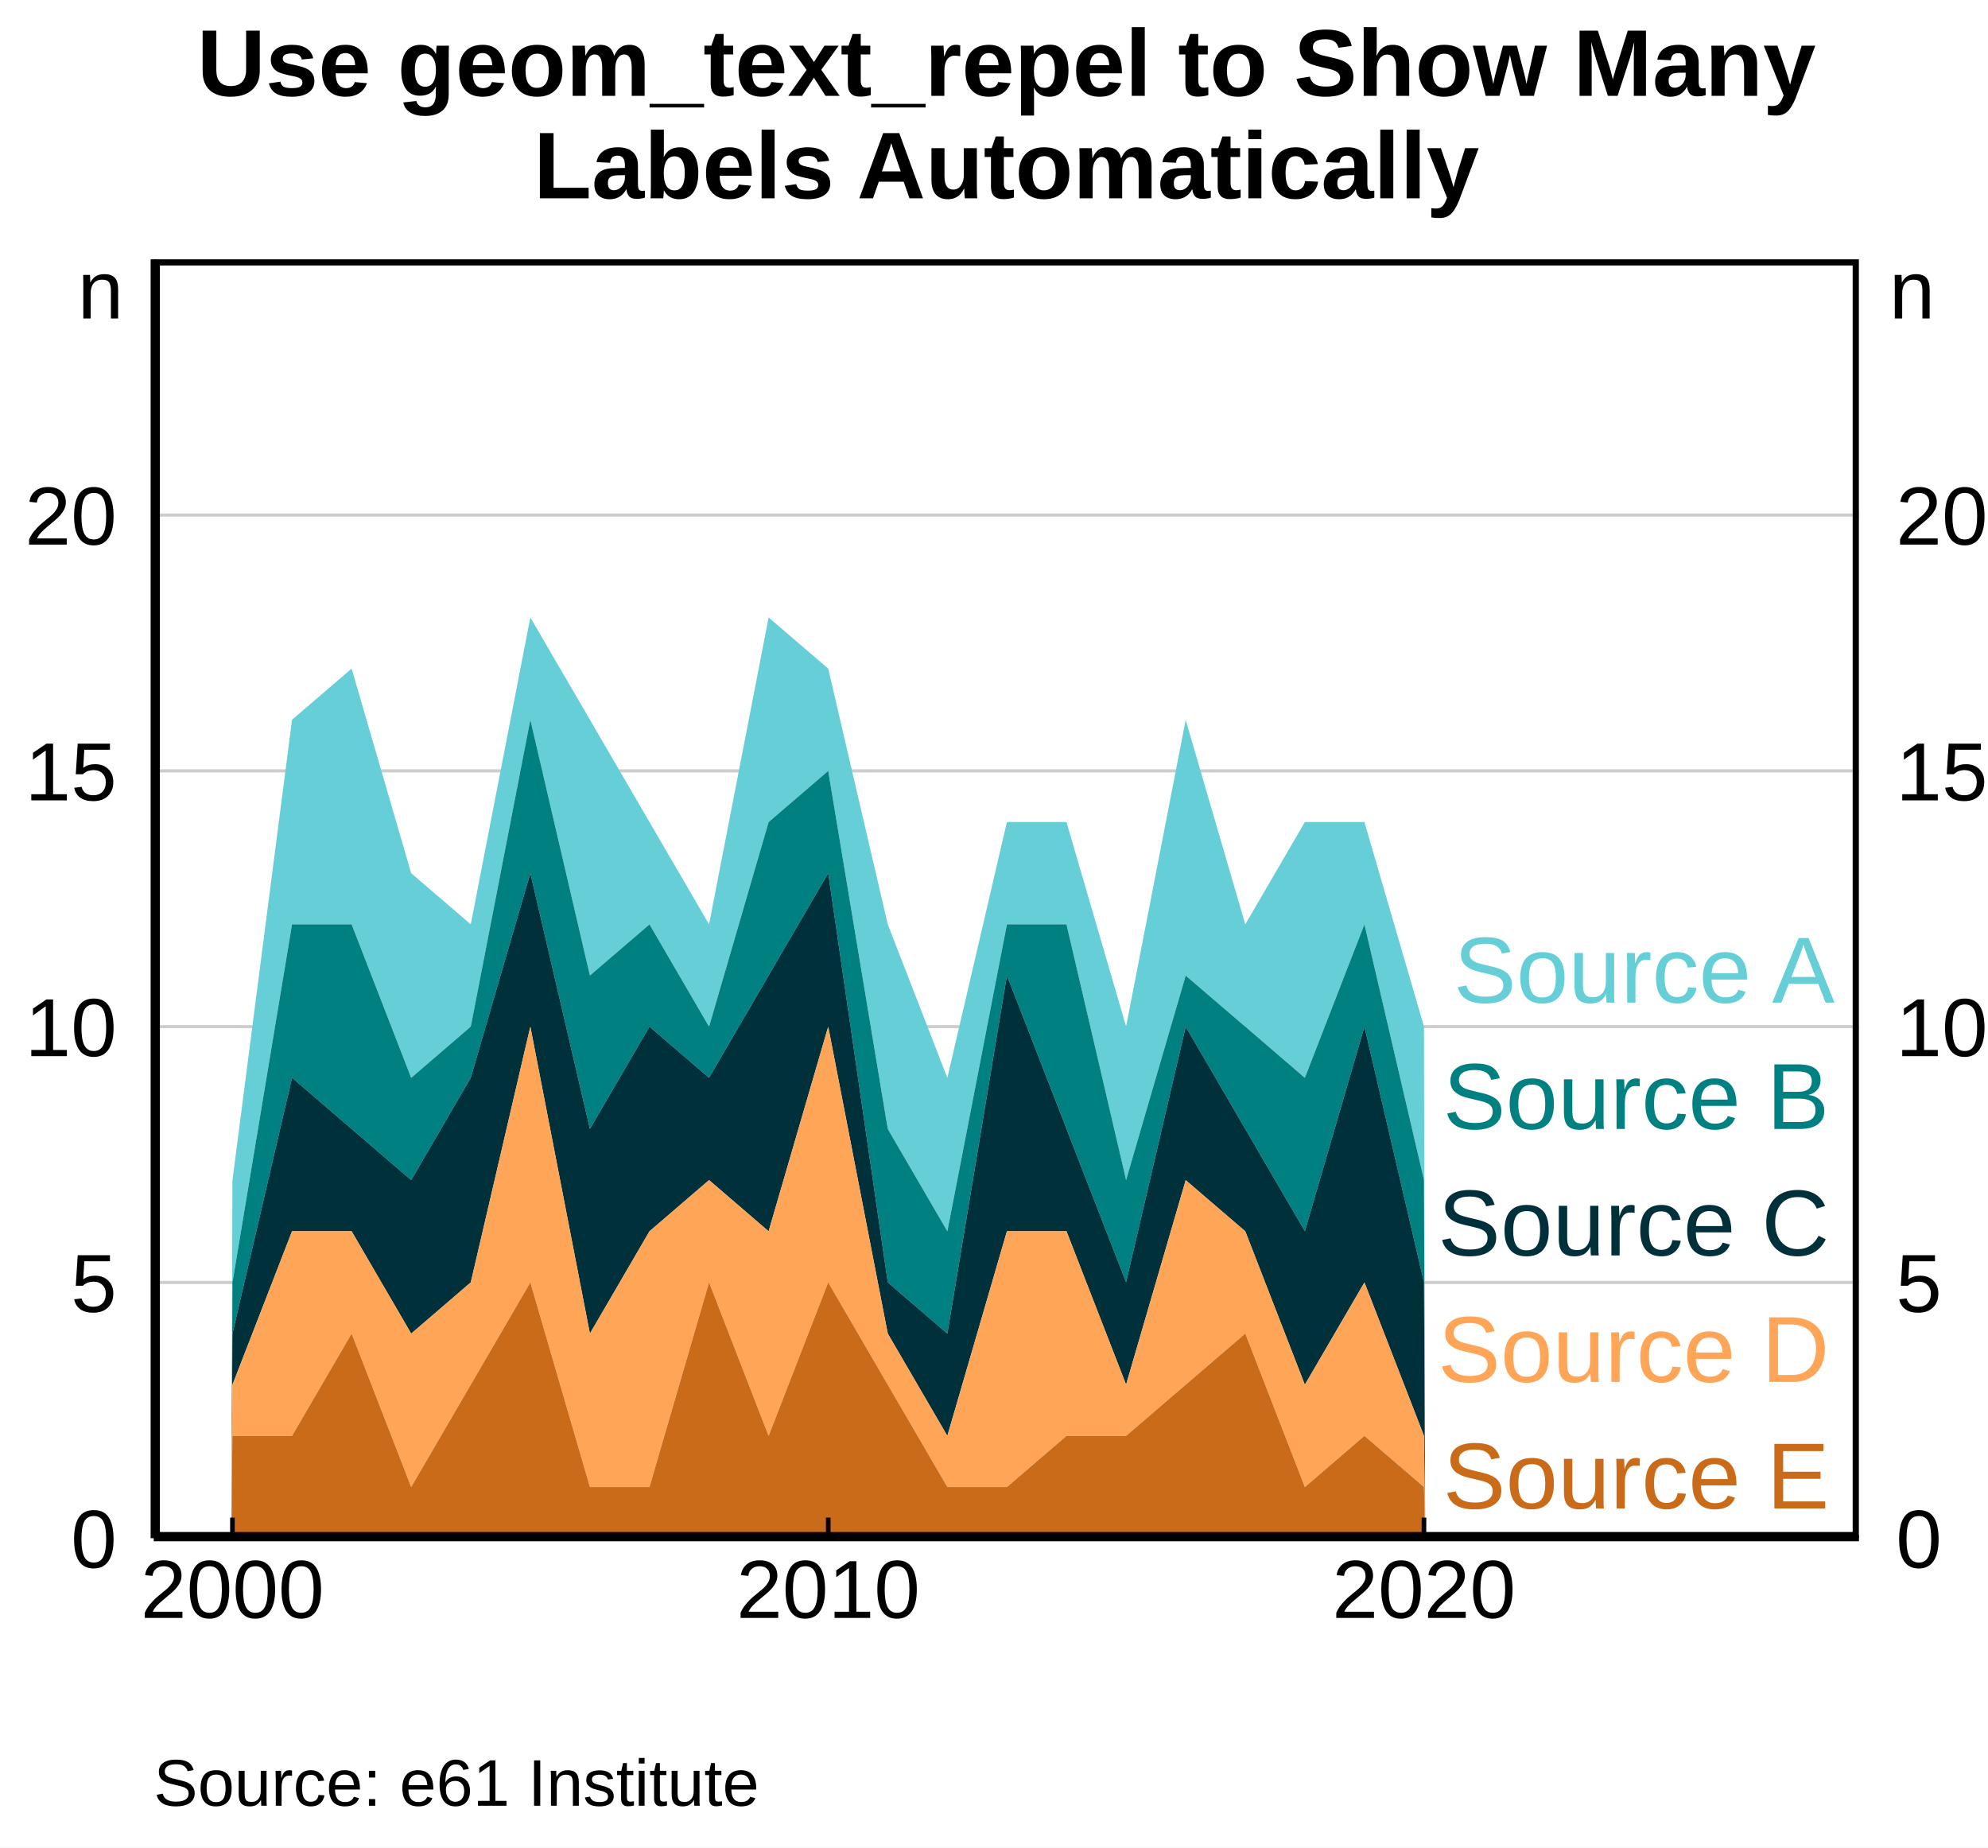
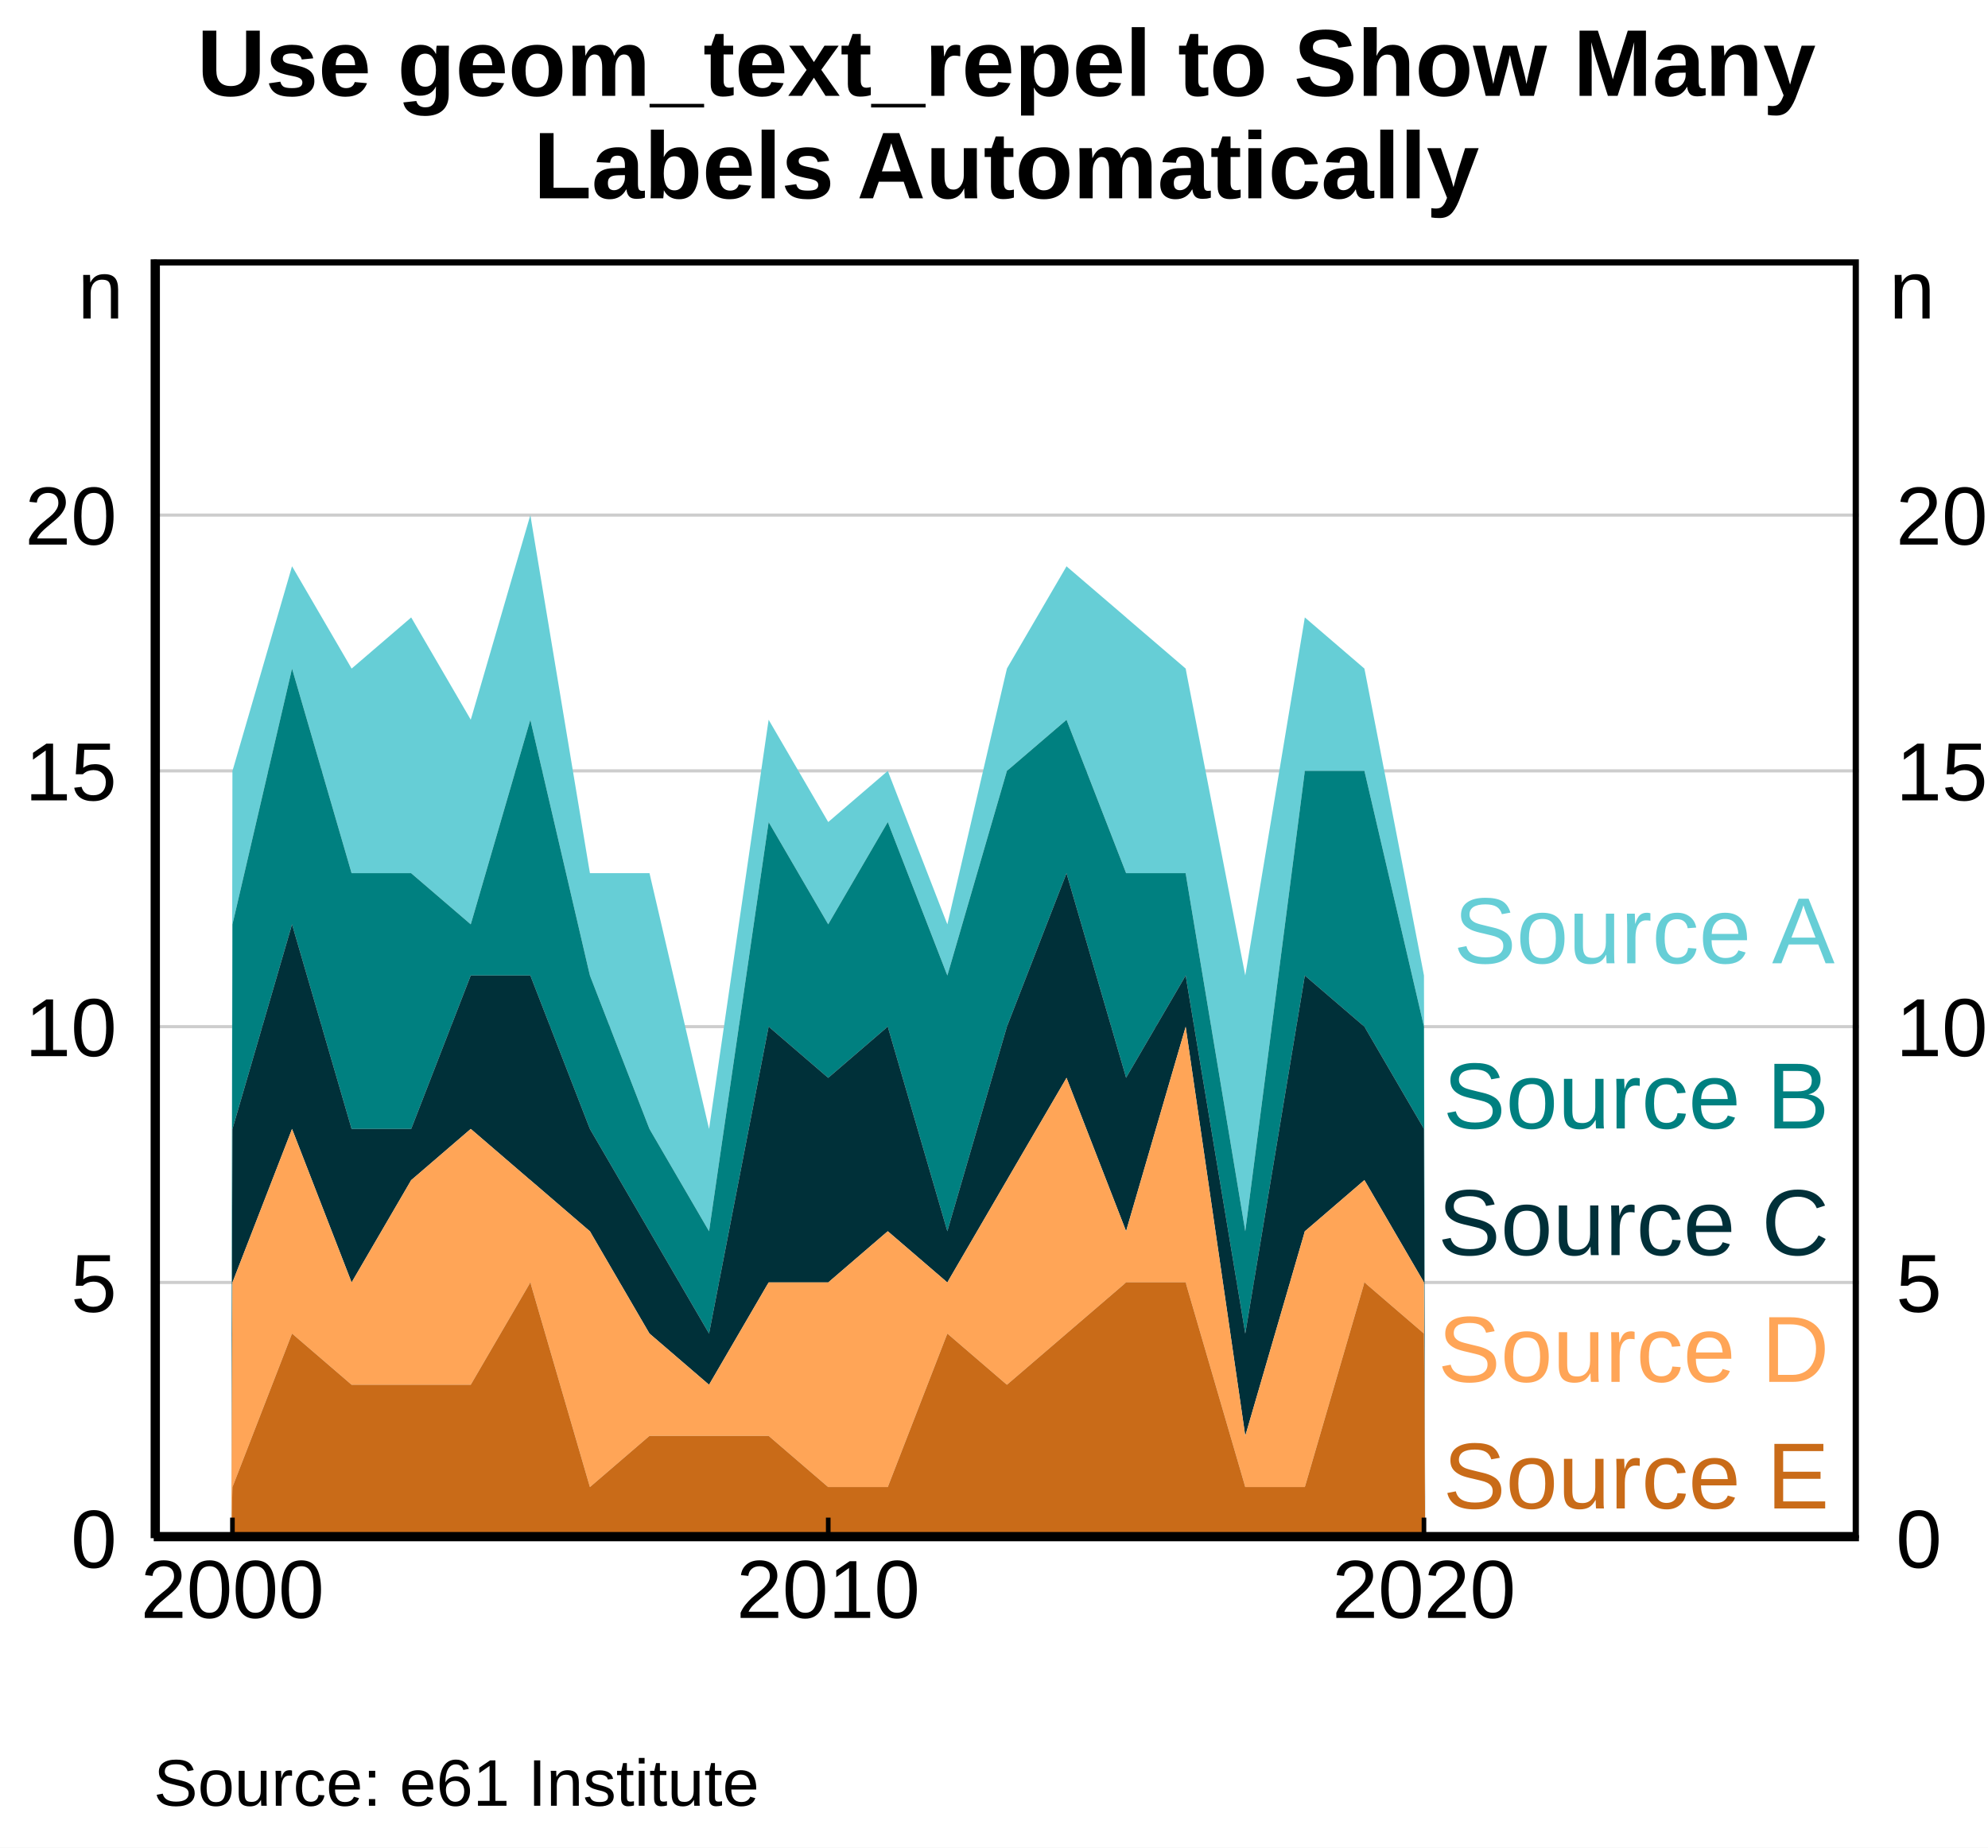
<svg xmlns="http://www.w3.org/2000/svg" class="svglite" width="240.94pt" height="223.94pt" viewBox="0 0 240.94 223.94">
  <defs>
    <style type="text/css">
    .svglite line, .svglite polyline, .svglite polygon, .svglite path, .svglite rect, .svglite circle {
      fill: none;
      stroke: #000000;
      stroke-linecap: round;
      stroke-linejoin: round;
      stroke-miterlimit: 10.00;
    }
    .svglite text {
      white-space: pre;
    }
  </style>
  </defs>
  <rect width="100%" height="100%" style="stroke: none; fill: #FFFFFF;" />
  <defs>
    <clipPath id="cpMC4wMHwyNDAuOTR8MC4wMHwyMjMuOTQ=">
      <rect x="0.00" y="0.00" width="240.94" height="223.94" />
    </clipPath>
  </defs>
  <g clip-path="url(#cpMC4wMHwyNDAuOTR8MC4wMHwyMjMuOTQ=)">
</g>
  <defs>
    <clipPath id="cpMC4wMHwyNDAuOTR8MS45NXwyMjEuOTk=">
      <rect x="0.00" y="1.95" width="240.94" height="220.04" />
    </clipPath>
  </defs>
  <g clip-path="url(#cpMC4wMHwyNDAuOTR8MS45NXwyMjEuOTk=)">
    <rect x="0.00" y="1.95" width="240.94" height="220.04" style="stroke-width: 0.75; stroke: none; fill: #FFFFFF;" />
  </g>
  <g clip-path="url(#cpMC4wMHwyNDAuOTR8MC4wMHwyMjMuOTQ=)">
</g>
  <defs>
    <clipPath id="cpMTguNjN8MjI1LjMwfDMxLjQzfDE4Ni40Mw==">
      <rect x="18.63" y="31.43" width="206.66" height="155.00" />
    </clipPath>
  </defs>
  <g clip-path="url(#cpMTguNjN8MjI1LjMwfDMxLjQzfDE4Ni40Mw==)">
    <rect x="18.63" y="31.43" width="206.66" height="155.00" style="stroke-width: 0.75; stroke: none; fill: #FFFFFF;" />
    <polyline points="18.63,186.43 225.30,186.43 " style="stroke-width: 0.38; stroke: #CDCDCD; stroke-linecap: butt;" />
    <polyline points="18.63,155.43 225.30,155.43 " style="stroke-width: 0.38; stroke: #CDCDCD; stroke-linecap: butt;" />
    <polyline points="18.63,124.43 225.30,124.43 " style="stroke-width: 0.38; stroke: #CDCDCD; stroke-linecap: butt;" />
    <polyline points="18.63,93.43 225.30,93.43 " style="stroke-width: 0.38; stroke: #CDCDCD; stroke-linecap: butt;" />
    <polyline points="18.63,62.43 225.30,62.43 " style="stroke-width: 0.38; stroke: #CDCDCD; stroke-linecap: butt;" />
-     <polygon points="28.17,143.03 28.32,141.91 35.25,88.35 35.39,87.23 35.54,87.11 42.47,81.16 42.61,81.03 42.76,81.53 49.69,105.34 49.83,105.83 49.98,105.96 56.91,111.91 57.05,112.03 57.20,111.29 64.13,75.58 64.28,74.83 64.42,75.08 71.35,86.98 71.50,87.23 71.64,87.48 78.57,99.38 78.72,99.63 78.86,99.88 85.79,111.78 85.94,112.03 86.08,111.29 93.01,75.58 93.16,74.83 93.30,74.96 100.23,80.91 100.38,81.03 100.52,81.65 107.45,111.41 107.60,112.03 107.74,112.40 114.67,130.26 114.82,130.63 114.96,130.01 121.89,100.25 122.04,99.63 122.18,99.63 129.12,99.63 129.26,99.63 129.40,100.13 136.34,123.93 136.48,124.43 136.62,123.69 143.56,87.98 143.70,87.23 143.84,87.73 150.78,111.54 150.92,112.03 151.07,111.78 158.00,99.88 158.14,99.63 158.29,99.63 165.22,99.63 165.36,99.63 165.51,100.13 172.44,123.93 172.58,124.43 172.73,186.43 172.58,143.03 172.44,142.41 165.51,112.65 165.36,112.03 165.22,112.40 158.29,130.26 158.14,130.63 158.00,130.51 151.07,124.55 150.92,124.43 150.78,124.31 143.84,118.36 143.70,118.23 143.56,118.73 136.62,142.53 136.48,143.03 136.34,142.41 129.40,112.65 129.26,112.03 129.12,112.03 122.18,112.03 122.04,112.03 121.89,112.78 114.96,148.49 114.82,149.23 114.67,148.98 107.74,137.08 107.60,136.83 107.45,135.96 100.52,94.30 100.38,93.43 100.23,93.56 93.30,99.51 93.16,99.63 93.01,100.13 86.08,123.93 85.94,124.43 85.79,124.18 78.86,112.28 78.72,112.03 78.57,112.16 71.64,118.11 71.50,118.23 71.35,117.61 64.42,87.85 64.28,87.23 64.13,87.98 57.20,123.69 57.05,124.43 56.91,124.55 49.98,130.51 49.83,130.63 49.69,130.26 42.76,112.40 42.61,112.03 42.47,112.03 35.54,112.03 35.39,112.03 35.25,112.90 28.32,154.56 28.17,155.43 28.03,186.43 " style="stroke-width: 0.00; stroke: none; stroke-linecap: butt; fill: #66CED6;" />
-     <polyline points="28.17,143.03 28.32,141.91 35.25,88.35 35.39,87.23 35.54,87.11 42.47,81.16 42.61,81.03 42.76,81.53 49.69,105.34 49.83,105.83 49.98,105.96 56.91,111.91 57.05,112.03 57.20,111.29 64.13,75.58 64.28,74.83 64.42,75.08 71.35,86.98 71.50,87.23 71.64,87.48 78.57,99.38 78.72,99.63 78.86,99.88 85.79,111.78 85.94,112.03 86.08,111.29 93.01,75.58 93.16,74.83 93.30,74.96 100.23,80.91 100.38,81.03 100.52,81.65 107.45,111.41 107.60,112.03 107.74,112.40 114.67,130.26 114.82,130.63 114.96,130.01 121.89,100.25 122.04,99.63 122.18,99.63 129.12,99.63 129.26,99.63 129.40,100.13 136.34,123.93 136.48,124.43 136.62,123.69 143.56,87.98 143.70,87.23 143.84,87.73 150.78,111.54 150.92,112.03 151.07,111.78 158.00,99.88 158.14,99.63 158.29,99.63 165.22,99.63 165.36,99.63 165.51,100.13 172.44,123.93 172.58,124.43 " style="stroke-width: 2.13; stroke: none; stroke-linecap: butt;" />
-     <polygon points="28.17,155.43 28.32,154.56 35.25,112.90 35.39,112.03 35.54,112.03 42.47,112.03 42.61,112.03 42.76,112.40 49.69,130.26 49.83,130.63 49.98,130.51 56.91,124.55 57.05,124.43 57.20,123.69 64.13,87.98 64.28,87.23 64.42,87.85 71.35,117.61 71.50,118.23 71.64,118.11 78.57,112.16 78.72,112.03 78.86,112.28 85.79,124.18 85.94,124.43 86.08,123.93 93.01,100.13 93.16,99.63 93.30,99.51 100.23,93.56 100.38,93.43 100.52,94.30 107.45,135.96 107.60,136.83 107.74,137.08 114.67,148.98 114.82,149.23 114.96,148.49 121.89,112.78 122.04,112.03 122.18,112.03 129.12,112.03 129.26,112.03 129.40,112.65 136.34,142.41 136.48,143.03 136.62,142.53 143.56,118.73 143.70,118.23 143.84,118.36 150.78,124.31 150.92,124.43 151.07,124.55 158.00,130.51 158.14,130.63 158.29,130.26 165.22,112.40 165.36,112.03 165.51,112.65 172.44,142.41 172.58,143.03 172.73,186.43 172.58,155.43 172.44,154.81 165.51,125.05 165.36,124.43 165.22,124.93 158.29,148.73 158.14,149.23 158.00,148.98 151.07,137.08 150.92,136.83 150.78,136.58 143.84,124.68 143.70,124.43 143.56,125.05 136.62,154.81 136.48,155.43 136.34,155.06 129.40,137.20 129.26,136.83 129.12,136.46 122.18,118.60 122.04,118.23 121.89,119.10 114.96,160.76 114.82,161.63 114.67,161.51 107.74,155.55 107.60,155.43 107.45,154.44 100.52,106.82 100.38,105.83 100.23,106.08 93.30,117.98 93.16,118.23 93.01,118.48 86.08,130.38 85.94,130.63 85.79,130.51 78.86,124.55 78.72,124.43 78.57,124.68 71.64,136.58 71.50,136.83 71.35,136.21 64.42,106.45 64.28,105.83 64.13,106.33 57.20,130.13 57.05,130.63 56.91,130.88 49.98,142.78 49.83,143.03 49.69,142.91 42.76,136.95 42.61,136.83 42.47,136.71 35.54,130.75 35.39,130.63 35.25,131.25 28.32,161.01 28.17,161.63 28.03,186.43 " style="stroke-width: 0.00; stroke: none; stroke-linecap: butt; fill: #008080;" />
-     <polyline points="28.17,155.43 28.32,154.56 35.25,112.90 35.39,112.03 35.54,112.03 42.47,112.03 42.61,112.03 42.76,112.40 49.69,130.26 49.83,130.63 49.98,130.51 56.91,124.55 57.05,124.43 57.20,123.69 64.13,87.98 64.28,87.23 64.42,87.85 71.35,117.61 71.50,118.23 71.64,118.11 78.57,112.16 78.72,112.03 78.86,112.28 85.79,124.18 85.94,124.43 86.08,123.93 93.01,100.13 93.16,99.63 93.30,99.51 100.23,93.56 100.38,93.43 100.52,94.30 107.45,135.96 107.60,136.83 107.74,137.08 114.67,148.98 114.82,149.23 114.96,148.49 121.89,112.78 122.04,112.03 122.18,112.03 129.12,112.03 129.26,112.03 129.40,112.65 136.34,142.41 136.48,143.03 136.62,142.53 143.56,118.73 143.70,118.23 143.84,118.36 150.78,124.31 150.92,124.43 151.07,124.55 158.00,130.51 158.14,130.63 158.29,130.26 165.22,112.40 165.36,112.03 165.51,112.65 172.44,142.41 172.58,143.03 " style="stroke-width: 2.13; stroke: none; stroke-linecap: butt;" />
-     <polygon points="28.17,161.63 28.32,161.01 35.25,131.25 35.39,130.63 35.54,130.75 42.47,136.71 42.61,136.83 42.76,136.95 49.69,142.91 49.83,143.03 49.98,142.78 56.91,130.88 57.05,130.63 57.20,130.13 64.13,106.33 64.28,105.83 64.42,106.45 71.35,136.21 71.50,136.83 71.64,136.58 78.57,124.68 78.72,124.43 78.86,124.55 85.79,130.51 85.94,130.63 86.08,130.38 93.01,118.48 93.16,118.23 93.30,117.98 100.23,106.08 100.38,105.83 100.52,106.82 107.45,154.44 107.60,155.43 107.74,155.55 114.67,161.51 114.82,161.63 114.96,160.76 121.89,119.10 122.04,118.23 122.18,118.60 129.12,136.46 129.26,136.83 129.40,137.20 136.34,155.06 136.48,155.43 136.62,154.81 143.56,125.05 143.70,124.43 143.84,124.68 150.78,136.58 150.92,136.83 151.07,137.08 158.00,148.98 158.14,149.23 158.29,148.73 165.22,124.93 165.36,124.43 165.51,125.05 172.44,154.81 172.58,155.43 172.73,186.43 172.58,174.03 172.44,173.66 165.51,155.80 165.36,155.43 165.22,155.68 158.29,167.58 158.14,167.83 158.00,167.46 151.07,149.60 150.92,149.23 150.78,149.11 143.84,143.15 143.70,143.03 143.56,143.53 136.62,167.33 136.48,167.83 136.34,167.46 129.40,149.60 129.26,149.23 129.12,149.23 122.18,149.23 122.04,149.23 121.89,149.73 114.96,173.53 114.82,174.03 114.67,173.78 107.74,161.88 107.60,161.63 107.45,160.89 100.52,125.17 100.38,124.43 100.23,124.93 93.30,148.73 93.16,149.23 93.01,149.11 86.08,143.15 85.94,143.03 85.79,143.15 78.86,149.11 78.72,149.23 78.57,149.48 71.64,161.38 71.50,161.63 71.35,160.89 64.42,125.17 64.28,124.43 64.13,125.05 57.20,154.81 57.05,155.43 56.91,155.55 49.98,161.51 49.83,161.63 49.69,161.38 42.76,149.48 42.61,149.23 42.47,149.23 35.54,149.23 35.39,149.23 35.25,149.60 28.32,167.46 28.17,167.83 28.03,186.43 " style="stroke-width: 0.00; stroke: none; stroke-linecap: butt; fill: #003039;" />
-     <polyline points="28.17,161.63 28.32,161.01 35.25,131.25 35.39,130.63 35.54,130.75 42.47,136.71 42.61,136.83 42.76,136.95 49.69,142.91 49.83,143.03 49.98,142.78 56.91,130.88 57.05,130.63 57.20,130.13 64.13,106.33 64.28,105.83 64.42,106.45 71.35,136.21 71.50,136.83 71.64,136.58 78.57,124.68 78.72,124.43 78.86,124.55 85.79,130.51 85.94,130.63 86.08,130.38 93.01,118.48 93.16,118.23 93.30,117.98 100.23,106.08 100.38,105.83 100.52,106.82 107.45,154.44 107.60,155.43 107.74,155.55 114.67,161.51 114.82,161.63 114.96,160.76 121.89,119.10 122.04,118.23 122.18,118.60 129.12,136.46 129.26,136.83 129.40,137.20 136.34,155.06 136.48,155.43 136.62,154.81 143.56,125.05 143.70,124.43 143.84,124.68 150.78,136.58 150.92,136.83 151.07,137.08 158.00,148.98 158.14,149.23 158.29,148.73 165.22,124.93 165.36,124.43 165.51,125.05 172.44,154.81 172.58,155.43 " style="stroke-width: 2.13; stroke: none; stroke-linecap: butt;" />
-     <polygon points="28.17,167.83 28.32,167.46 35.25,149.60 35.39,149.23 35.54,149.23 42.47,149.23 42.61,149.23 42.76,149.48 49.69,161.38 49.83,161.63 49.98,161.51 56.91,155.55 57.05,155.43 57.20,154.81 64.13,125.05 64.28,124.43 64.42,125.17 71.35,160.89 71.50,161.63 71.64,161.38 78.57,149.48 78.72,149.23 78.86,149.11 85.79,143.15 85.94,143.03 86.08,143.15 93.01,149.11 93.16,149.23 93.30,148.73 100.23,124.93 100.38,124.43 100.52,125.17 107.45,160.89 107.60,161.63 107.74,161.88 114.67,173.78 114.82,174.03 114.96,173.53 121.89,149.73 122.04,149.23 122.18,149.23 129.12,149.23 129.26,149.23 129.40,149.60 136.34,167.46 136.48,167.83 136.62,167.33 143.56,143.53 143.70,143.03 143.84,143.15 150.78,149.11 150.92,149.23 151.07,149.60 158.00,167.46 158.14,167.83 158.29,167.58 165.22,155.68 165.36,155.43 165.51,155.80 172.44,173.66 172.58,174.03 172.73,186.43 172.58,180.23 172.44,180.11 165.51,174.15 165.36,174.03 165.22,174.15 158.29,180.11 158.14,180.23 158.00,179.86 151.07,162.00 150.92,161.63 150.78,161.75 143.84,167.71 143.70,167.83 143.56,167.95 136.62,173.91 136.48,174.03 136.34,174.03 129.40,174.03 129.26,174.03 129.12,174.15 122.18,180.11 122.04,180.23 121.89,180.23 114.96,180.23 114.82,180.23 114.67,179.98 107.74,168.08 107.60,167.83 107.45,167.58 100.52,155.68 100.38,155.43 100.23,155.80 93.30,173.66 93.16,174.03 93.01,173.66 86.08,155.80 85.94,155.43 85.79,155.93 78.86,179.73 78.72,180.23 78.57,180.23 71.64,180.23 71.50,180.23 71.35,179.73 64.42,155.93 64.28,155.43 64.13,155.68 57.20,167.58 57.05,167.83 56.91,168.08 49.98,179.98 49.83,180.23 49.69,179.86 42.76,162.00 42.61,161.63 42.47,161.88 35.54,173.78 35.39,174.03 35.25,174.03 28.32,174.03 28.17,174.03 28.03,186.43 " style="stroke-width: 0.00; stroke: none; stroke-linecap: butt; fill: #FFA557;" />
-     <polyline points="28.17,167.83 28.32,167.46 35.25,149.60 35.39,149.23 35.54,149.23 42.47,149.23 42.61,149.23 42.76,149.48 49.69,161.38 49.83,161.63 49.98,161.51 56.91,155.55 57.05,155.43 57.20,154.81 64.13,125.05 64.28,124.43 64.42,125.17 71.35,160.89 71.50,161.63 71.64,161.38 78.57,149.48 78.72,149.23 78.86,149.11 85.79,143.15 85.94,143.03 86.08,143.15 93.01,149.11 93.16,149.23 93.30,148.73 100.23,124.93 100.38,124.43 100.52,125.17 107.45,160.89 107.60,161.63 107.74,161.88 114.67,173.78 114.82,174.03 114.96,173.53 121.89,149.73 122.04,149.23 122.18,149.23 129.12,149.23 129.26,149.23 129.40,149.60 136.34,167.46 136.48,167.83 136.62,167.33 143.56,143.53 143.70,143.03 143.84,143.15 150.78,149.11 150.92,149.23 151.07,149.60 158.00,167.46 158.14,167.83 158.29,167.58 165.22,155.68 165.36,155.43 165.51,155.80 172.44,173.66 172.58,174.03 " style="stroke-width: 2.13; stroke: none; stroke-linecap: butt;" />
-     <polygon points="28.17,174.03 28.32,174.03 35.25,174.03 35.39,174.03 35.54,173.78 42.47,161.88 42.61,161.63 42.76,162.00 49.69,179.86 49.83,180.23 49.98,179.98 56.91,168.08 57.05,167.83 57.20,167.58 64.13,155.68 64.28,155.43 64.42,155.93 71.35,179.73 71.50,180.23 71.64,180.23 78.57,180.23 78.72,180.23 78.86,179.73 85.79,155.93 85.94,155.43 86.08,155.80 93.01,173.66 93.16,174.03 93.30,173.66 100.23,155.80 100.38,155.43 100.52,155.68 107.45,167.58 107.60,167.83 107.74,168.08 114.67,179.98 114.82,180.23 114.96,180.23 121.89,180.23 122.04,180.23 122.18,180.11 129.12,174.15 129.26,174.03 129.40,174.03 136.34,174.03 136.48,174.03 136.62,173.91 143.56,167.95 143.70,167.83 143.84,167.71 150.78,161.75 150.92,161.63 151.07,162.00 158.00,179.86 158.14,180.23 158.29,180.11 165.22,174.15 165.36,174.03 165.51,174.15 172.44,180.11 172.58,180.23 172.73,186.43 172.58,186.43 172.44,186.43 165.51,186.43 165.36,186.43 165.22,186.43 158.29,186.43 158.14,186.43 158.00,186.43 151.07,186.43 150.92,186.43 150.78,186.43 143.84,186.43 143.70,186.43 143.56,186.43 136.62,186.43 136.48,186.43 136.34,186.43 129.40,186.43 129.26,186.43 129.12,186.43 122.18,186.43 122.04,186.43 121.89,186.43 114.96,186.43 114.82,186.43 114.67,186.43 107.74,186.43 107.60,186.43 107.45,186.43 100.52,186.43 100.38,186.43 100.23,186.43 93.30,186.43 93.16,186.43 93.01,186.43 86.08,186.43 85.94,186.43 85.79,186.43 78.86,186.43 78.72,186.43 78.57,186.43 71.64,186.43 71.50,186.43 71.35,186.43 64.42,186.43 64.28,186.43 64.13,186.43 57.20,186.43 57.05,186.43 56.91,186.43 49.98,186.43 49.83,186.43 49.69,186.43 42.76,186.43 42.61,186.43 42.47,186.43 35.54,186.43 35.39,186.43 35.25,186.43 28.32,186.43 28.17,186.43 28.03,186.43 " style="stroke-width: 0.00; stroke: none; stroke-linecap: butt; fill: #C96B18;" />
-     <polyline points="28.17,174.03 28.32,174.03 35.25,174.03 35.39,174.03 35.54,173.78 42.47,161.88 42.61,161.63 42.76,162.00 49.69,179.86 49.83,180.23 49.98,179.98 56.91,168.08 57.05,167.83 57.20,167.58 64.13,155.68 64.28,155.43 64.42,155.93 71.35,179.73 71.50,180.23 71.64,180.23 78.57,180.23 78.72,180.23 78.86,179.73 85.79,155.93 85.94,155.43 86.08,155.80 93.01,173.66 93.16,174.03 93.30,173.66 100.23,155.80 100.38,155.43 100.52,155.68 107.45,167.58 107.60,167.83 107.74,168.08 114.67,179.98 114.82,180.23 114.96,180.23 121.89,180.23 122.04,180.23 122.18,180.11 129.12,174.15 129.26,174.03 129.40,174.03 136.34,174.03 136.48,174.03 136.62,173.91 143.56,167.95 143.70,167.83 143.84,167.71 150.78,161.75 150.92,161.63 151.07,162.00 158.00,179.86 158.14,180.23 158.29,180.11 165.22,174.15 165.36,174.03 165.51,174.15 172.44,180.11 172.58,180.23 " style="stroke-width: 2.13; stroke: none; stroke-linecap: butt;" />
-     <line x1="174.38" y1="119.55" x2="172.71" y2="132.73" style="stroke-width: 1.07; stroke: none;" />
-     <line x1="173.10" y1="134.85" x2="172.62" y2="148.23" style="stroke-width: 1.07; stroke: none;" />
-     <line x1="185.08" y1="153.96" x2="173.46" y2="163.97" style="stroke-width: 1.07; stroke: none;" />
-     <line x1="182.25" y1="169.29" x2="173.49" y2="176.39" style="stroke-width: 1.07; stroke: none;" />
-     <text x="199.27" y="121.52" text-anchor="middle" style="font-size: 11.38px;fill: #66CED6; font-family: &quot;Arial&quot;;" textLength="46.17px" lengthAdjust="spacingAndGlyphs">Source A</text>
-     <text x="198.30" y="136.83" text-anchor="middle" style="font-size: 11.38px;fill: #008080; font-family: &quot;Arial&quot;;" textLength="46.80px" lengthAdjust="spacingAndGlyphs">Source B</text>
-     <text x="197.99" y="152.16" text-anchor="middle" style="font-size: 11.38px;fill: #003039; font-family: &quot;Arial&quot;;" textLength="47.43px" lengthAdjust="spacingAndGlyphs">Source C</text>
-     <text x="197.99" y="167.49" text-anchor="middle" style="font-size: 11.38px;fill: #FFA557; font-family: &quot;Arial&quot;;" textLength="47.43px" lengthAdjust="spacingAndGlyphs">Source D</text>
+     <polygon points="28.17,93.43 28.32,92.94 35.25,69.13 35.39,68.63 35.54,68.88 42.47,80.78 42.61,81.03 42.76,80.91 49.69,74.96 49.83,74.83 49.98,75.08 56.91,86.98 57.05,87.23 57.20,86.74 64.13,62.93 64.28,62.43 64.42,63.30 71.35,104.96 71.50,105.83 71.64,105.83 78.57,105.83 78.72,105.83 78.86,106.45 85.79,136.21 85.94,136.83 86.08,135.84 93.01,88.22 93.16,87.23 93.30,87.48 100.23,99.38 100.38,99.63 100.52,99.51 107.45,93.56 107.60,93.43 107.74,93.80 114.67,111.66 114.82,112.03 114.96,111.41 121.89,81.65 122.04,81.03 122.18,80.78 129.12,68.88 129.26,68.63 129.40,68.76 136.34,74.71 136.48,74.83 136.62,74.96 143.56,80.91 143.70,81.03 143.84,81.78 150.78,117.49 150.92,118.23 151.07,117.36 158.00,75.70 158.14,74.83 158.29,74.96 165.22,80.91 165.36,81.03 165.51,81.78 172.44,117.49 172.58,118.23 172.73,186.43 172.58,124.43 172.44,123.81 165.51,94.05 165.36,93.43 165.22,93.43 158.29,93.43 158.14,93.43 158.00,94.55 151.07,148.11 150.92,149.23 150.78,148.36 143.84,106.70 143.70,105.83 143.56,105.83 136.62,105.83 136.48,105.83 136.34,105.46 129.40,87.60 129.26,87.23 129.12,87.36 122.18,93.31 122.04,93.43 121.89,93.93 114.96,117.74 114.82,118.23 114.67,117.86 107.74,100.00 107.60,99.63 107.45,99.88 100.52,111.78 100.38,112.03 100.23,111.78 93.30,99.88 93.16,99.63 93.01,100.62 86.08,148.24 85.94,149.23 85.79,148.98 78.86,137.08 78.72,136.83 78.57,136.46 71.64,118.60 71.50,118.23 71.35,117.61 64.42,87.85 64.28,87.23 64.13,87.73 57.20,111.54 57.05,112.03 56.91,111.91 49.98,105.96 49.83,105.83 49.69,105.83 42.76,105.83 42.61,105.83 42.47,105.34 35.54,81.53 35.39,81.03 35.25,81.65 28.32,111.41 28.17,112.03 28.03,186.43 " style="stroke-width: 0.00; stroke: none; stroke-linecap: butt; fill: #66CED6;" />
+     <polyline points="28.17,93.43 28.32,92.94 35.25,69.13 35.39,68.63 35.54,68.88 42.47,80.78 42.61,81.03 42.76,80.91 49.69,74.96 49.83,74.83 49.98,75.08 56.91,86.98 57.05,87.23 57.20,86.74 64.13,62.93 64.28,62.43 64.42,63.30 71.35,104.96 71.50,105.83 71.64,105.83 78.57,105.83 78.72,105.83 78.86,106.45 85.79,136.21 85.94,136.83 86.08,135.84 93.01,88.22 93.16,87.23 93.30,87.48 100.23,99.38 100.38,99.63 100.52,99.51 107.45,93.56 107.60,93.43 107.74,93.80 114.67,111.66 114.82,112.03 114.96,111.41 121.89,81.65 122.04,81.03 122.18,80.78 129.12,68.88 129.26,68.63 129.40,68.76 136.34,74.71 136.48,74.83 136.62,74.96 143.56,80.91 143.70,81.03 143.84,81.78 150.78,117.49 150.92,118.23 151.07,117.36 158.00,75.70 158.14,74.83 158.29,74.96 165.22,80.91 165.36,81.03 165.51,81.78 172.44,117.49 172.58,118.23 " style="stroke-width: 2.13; stroke: none; stroke-linecap: butt;" />
+     <polygon points="28.17,112.03 28.32,111.41 35.25,81.65 35.39,81.03 35.54,81.53 42.47,105.34 42.61,105.83 42.76,105.83 49.69,105.83 49.83,105.83 49.98,105.96 56.91,111.91 57.05,112.03 57.20,111.54 64.13,87.73 64.28,87.23 64.42,87.85 71.35,117.61 71.50,118.23 71.64,118.60 78.57,136.46 78.72,136.83 78.86,137.08 85.79,148.98 85.94,149.23 86.08,148.24 93.01,100.62 93.16,99.63 93.30,99.88 100.23,111.78 100.38,112.03 100.52,111.78 107.45,99.88 107.60,99.63 107.74,100.00 114.67,117.86 114.82,118.23 114.96,117.74 121.89,93.93 122.04,93.43 122.18,93.31 129.12,87.36 129.26,87.23 129.40,87.60 136.34,105.46 136.48,105.83 136.62,105.83 143.56,105.83 143.70,105.83 143.84,106.70 150.78,148.36 150.92,149.23 151.07,148.11 158.00,94.55 158.14,93.43 158.29,93.43 165.22,93.43 165.36,93.43 165.51,94.05 172.44,123.81 172.58,124.43 172.73,186.43 172.58,136.83 172.44,136.58 165.51,124.68 165.36,124.43 165.22,124.31 158.29,118.36 158.14,118.23 158.00,119.10 151.07,160.76 150.92,161.63 150.78,160.76 143.84,119.10 143.70,118.23 143.56,118.48 136.62,130.38 136.48,130.63 136.34,130.13 129.40,106.33 129.26,105.83 129.12,106.20 122.18,124.06 122.04,124.43 121.89,124.93 114.96,148.73 114.82,149.23 114.67,148.73 107.74,124.93 107.60,124.43 107.45,124.55 100.52,130.51 100.38,130.63 100.23,130.51 93.30,124.55 93.16,124.43 93.01,125.17 86.08,160.89 85.94,161.63 85.79,161.38 78.86,149.48 78.72,149.23 78.57,148.98 71.64,137.08 71.50,136.83 71.35,136.46 64.42,118.60 64.28,118.23 64.13,118.23 57.20,118.23 57.05,118.23 56.91,118.60 49.98,136.46 49.83,136.83 49.69,136.83 42.76,136.83 42.61,136.83 42.47,136.33 35.54,112.53 35.39,112.03 35.25,112.53 28.32,136.33 28.17,136.83 28.03,186.43 " style="stroke-width: 0.00; stroke: none; stroke-linecap: butt; fill: #008080;" />
+     <polyline points="28.17,112.03 28.32,111.41 35.25,81.65 35.39,81.03 35.54,81.53 42.47,105.34 42.61,105.83 42.76,105.83 49.69,105.83 49.83,105.83 49.98,105.96 56.91,111.91 57.05,112.03 57.20,111.54 64.13,87.73 64.28,87.23 64.42,87.85 71.35,117.61 71.50,118.23 71.64,118.60 78.57,136.46 78.72,136.83 78.86,137.08 85.79,148.98 85.94,149.23 86.08,148.24 93.01,100.62 93.16,99.63 93.30,99.88 100.23,111.78 100.38,112.03 100.52,111.78 107.45,99.88 107.60,99.63 107.74,100.00 114.67,117.86 114.82,118.23 114.96,117.74 121.89,93.93 122.04,93.43 122.18,93.31 129.12,87.36 129.26,87.23 129.40,87.60 136.34,105.46 136.48,105.83 136.62,105.83 143.56,105.83 143.70,105.83 143.84,106.70 150.78,148.36 150.92,149.23 151.07,148.11 158.00,94.55 158.14,93.43 158.29,93.43 165.22,93.43 165.36,93.43 165.51,94.05 172.44,123.81 172.58,124.43 " style="stroke-width: 2.13; stroke: none; stroke-linecap: butt;" />
+     <polygon points="28.17,136.83 28.32,136.33 35.25,112.53 35.39,112.03 35.54,112.53 42.47,136.33 42.61,136.83 42.76,136.83 49.69,136.83 49.83,136.83 49.98,136.46 56.91,118.60 57.05,118.23 57.20,118.23 64.13,118.23 64.28,118.23 64.42,118.60 71.35,136.46 71.50,136.83 71.64,137.08 78.57,148.98 78.72,149.23 78.86,149.48 85.79,161.38 85.94,161.63 86.08,160.89 93.01,125.17 93.16,124.43 93.30,124.55 100.23,130.51 100.38,130.63 100.52,130.51 107.45,124.55 107.60,124.43 107.74,124.93 114.67,148.73 114.82,149.23 114.96,148.73 121.89,124.93 122.04,124.43 122.18,124.06 129.12,106.20 129.26,105.83 129.40,106.33 136.34,130.13 136.48,130.63 136.62,130.38 143.56,118.48 143.70,118.23 143.84,119.10 150.78,160.76 150.92,161.63 151.07,160.76 158.00,119.10 158.14,118.23 158.29,118.36 165.22,124.31 165.36,124.43 165.51,124.68 172.44,136.58 172.58,136.83 172.73,186.43 172.58,155.43 172.44,155.18 165.51,143.28 165.36,143.03 165.22,143.15 158.29,149.11 158.14,149.23 158.00,149.73 151.07,173.53 150.92,174.03 150.78,173.04 143.84,125.42 143.70,124.43 143.56,124.93 136.62,148.73 136.48,149.23 136.34,148.86 129.40,131.00 129.26,130.63 129.12,130.88 122.18,142.78 122.04,143.03 121.89,143.28 114.96,155.18 114.82,155.43 114.67,155.31 107.74,149.35 107.60,149.23 107.45,149.35 100.52,155.31 100.38,155.43 100.23,155.43 93.30,155.43 93.16,155.43 93.01,155.68 86.08,167.58 85.94,167.83 85.79,167.71 78.86,161.75 78.72,161.63 78.57,161.38 71.64,149.48 71.50,149.23 71.35,149.11 64.42,143.15 64.28,143.03 64.13,142.91 57.20,136.95 57.05,136.83 56.91,136.95 49.98,142.91 49.83,143.03 49.69,143.28 42.76,155.18 42.61,155.43 42.47,155.06 35.54,137.20 35.39,136.83 35.25,137.20 28.32,155.06 28.17,155.43 28.03,186.43 " style="stroke-width: 0.00; stroke: none; stroke-linecap: butt; fill: #003039;" />
+     <polyline points="28.17,136.83 28.32,136.33 35.25,112.53 35.39,112.03 35.54,112.53 42.47,136.33 42.61,136.83 42.76,136.83 49.69,136.83 49.83,136.83 49.98,136.46 56.91,118.60 57.05,118.23 57.20,118.23 64.13,118.23 64.28,118.23 64.42,118.60 71.35,136.46 71.50,136.83 71.64,137.08 78.57,148.98 78.72,149.23 78.86,149.48 85.79,161.38 85.94,161.63 86.08,160.89 93.01,125.17 93.16,124.43 93.30,124.55 100.23,130.51 100.38,130.63 100.52,130.51 107.45,124.55 107.60,124.43 107.74,124.93 114.67,148.73 114.82,149.23 114.96,148.73 121.89,124.93 122.04,124.43 122.18,124.06 129.12,106.20 129.26,105.83 129.40,106.33 136.34,130.13 136.48,130.63 136.62,130.38 143.56,118.48 143.70,118.23 143.84,119.10 150.78,160.76 150.92,161.63 151.07,160.76 158.00,119.10 158.14,118.23 158.29,118.36 165.22,124.31 165.36,124.43 165.51,124.68 172.44,136.58 172.58,136.83 " style="stroke-width: 2.13; stroke: none; stroke-linecap: butt;" />
+     <polygon points="28.17,155.43 28.32,155.06 35.25,137.20 35.39,136.83 35.54,137.20 42.47,155.06 42.61,155.43 42.76,155.18 49.69,143.28 49.83,143.03 49.98,142.91 56.91,136.95 57.05,136.83 57.20,136.95 64.13,142.91 64.28,143.03 64.42,143.15 71.35,149.11 71.50,149.23 71.64,149.48 78.57,161.38 78.72,161.63 78.86,161.75 85.79,167.71 85.94,167.83 86.08,167.58 93.01,155.68 93.16,155.43 93.30,155.43 100.23,155.43 100.38,155.43 100.52,155.31 107.45,149.35 107.60,149.23 107.74,149.35 114.67,155.31 114.82,155.43 114.96,155.18 121.89,143.28 122.04,143.03 122.18,142.78 129.12,130.88 129.26,130.63 129.40,131.00 136.34,148.86 136.48,149.23 136.62,148.73 143.56,124.93 143.70,124.43 143.84,125.42 150.78,173.04 150.92,174.03 151.07,173.53 158.00,149.73 158.14,149.23 158.29,149.11 165.22,143.15 165.36,143.03 165.51,143.28 172.44,155.18 172.58,155.43 172.73,186.43 172.58,161.63 172.44,161.51 165.51,155.55 165.36,155.43 165.22,155.93 158.29,179.73 158.14,180.23 158.00,180.23 151.07,180.23 150.92,180.23 150.78,179.73 143.84,155.93 143.70,155.43 143.56,155.43 136.62,155.43 136.48,155.43 136.34,155.55 129.40,161.51 129.26,161.63 129.12,161.75 122.18,167.71 122.04,167.83 121.89,167.71 114.96,161.75 114.82,161.63 114.67,162.00 107.74,179.86 107.60,180.23 107.45,180.23 100.52,180.23 100.38,180.23 100.23,180.11 93.30,174.15 93.16,174.03 93.01,174.03 86.08,174.03 85.94,174.03 85.79,174.03 78.86,174.03 78.72,174.03 78.57,174.15 71.64,180.11 71.50,180.23 71.35,179.73 64.42,155.93 64.28,155.43 64.13,155.68 57.20,167.58 57.05,167.83 56.91,167.83 49.98,167.83 49.83,167.83 49.69,167.83 42.76,167.83 42.61,167.83 42.47,167.71 35.54,161.75 35.39,161.63 35.25,162.00 28.32,179.86 28.17,180.23 28.03,186.43 " style="stroke-width: 0.00; stroke: none; stroke-linecap: butt; fill: #FFA557;" />
+     <polyline points="28.17,155.43 28.32,155.06 35.25,137.20 35.39,136.83 35.54,137.20 42.47,155.06 42.61,155.43 42.76,155.18 49.69,143.28 49.83,143.03 49.98,142.91 56.91,136.95 57.05,136.83 57.20,136.95 64.13,142.91 64.28,143.03 64.42,143.15 71.35,149.11 71.50,149.23 71.64,149.48 78.57,161.38 78.72,161.63 78.86,161.75 85.79,167.71 85.94,167.83 86.08,167.58 93.01,155.68 93.16,155.43 93.30,155.43 100.23,155.43 100.38,155.43 100.52,155.31 107.45,149.35 107.60,149.23 107.74,149.35 114.67,155.31 114.82,155.43 114.96,155.18 121.89,143.28 122.04,143.03 122.18,142.78 129.12,130.88 129.26,130.63 129.40,131.00 136.34,148.86 136.48,149.23 136.62,148.73 143.56,124.93 143.70,124.43 143.84,125.42 150.78,173.04 150.92,174.03 151.07,173.53 158.00,149.73 158.14,149.23 158.29,149.11 165.22,143.15 165.36,143.03 165.51,143.28 172.44,155.18 172.58,155.43 " style="stroke-width: 2.13; stroke: none; stroke-linecap: butt;" />
+     <polygon points="28.17,180.23 28.32,179.86 35.25,162.00 35.39,161.63 35.54,161.75 42.47,167.71 42.61,167.83 42.76,167.83 49.69,167.83 49.83,167.83 49.98,167.83 56.91,167.83 57.05,167.83 57.20,167.58 64.13,155.68 64.28,155.43 64.42,155.93 71.35,179.73 71.50,180.23 71.64,180.11 78.57,174.15 78.72,174.03 78.86,174.03 85.79,174.03 85.94,174.03 86.08,174.03 93.01,174.03 93.16,174.03 93.30,174.15 100.23,180.11 100.38,180.23 100.52,180.23 107.45,180.23 107.60,180.23 107.74,179.86 114.67,162.00 114.82,161.63 114.96,161.75 121.89,167.71 122.04,167.83 122.18,167.71 129.12,161.75 129.26,161.63 129.40,161.51 136.34,155.55 136.48,155.43 136.62,155.43 143.56,155.43 143.70,155.43 143.84,155.93 150.78,179.73 150.92,180.23 151.07,180.23 158.00,180.23 158.14,180.23 158.29,179.73 165.22,155.93 165.36,155.43 165.51,155.55 172.44,161.51 172.58,161.63 172.73,186.43 172.58,186.43 172.44,186.43 165.51,186.43 165.36,186.43 165.22,186.43 158.29,186.43 158.14,186.43 158.00,186.43 151.07,186.43 150.92,186.43 150.78,186.43 143.84,186.43 143.70,186.43 143.56,186.43 136.62,186.43 136.48,186.43 136.34,186.43 129.40,186.43 129.26,186.43 129.12,186.43 122.18,186.43 122.04,186.43 121.89,186.43 114.96,186.43 114.82,186.43 114.67,186.43 107.74,186.43 107.60,186.43 107.45,186.43 100.52,186.43 100.38,186.43 100.23,186.43 93.30,186.43 93.16,186.43 93.01,186.43 86.08,186.43 85.94,186.43 85.79,186.43 78.86,186.43 78.72,186.43 78.57,186.43 71.64,186.43 71.50,186.43 71.35,186.43 64.42,186.43 64.28,186.43 64.13,186.43 57.20,186.43 57.05,186.43 56.91,186.43 49.98,186.43 49.83,186.43 49.69,186.43 42.76,186.43 42.61,186.43 42.47,186.43 35.54,186.43 35.39,186.43 35.25,186.43 28.32,186.43 28.17,186.43 28.03,186.43 " style="stroke-width: 0.00; stroke: none; stroke-linecap: butt; fill: #C96B18;" />
+     <polyline points="28.17,180.23 28.32,179.86 35.25,162.00 35.39,161.63 35.54,161.75 42.47,167.71 42.61,167.83 42.76,167.83 49.69,167.83 49.83,167.83 49.98,167.83 56.91,167.83 57.05,167.83 57.20,167.58 64.13,155.68 64.28,155.43 64.42,155.93 71.35,179.73 71.50,180.23 71.64,180.11 78.57,174.15 78.72,174.03 78.86,174.03 85.79,174.03 85.94,174.03 86.08,174.03 93.01,174.03 93.16,174.03 93.30,174.15 100.23,180.11 100.38,180.23 100.52,180.23 107.45,180.23 107.60,180.23 107.74,179.86 114.67,162.00 114.82,161.63 114.96,161.75 121.89,167.71 122.04,167.83 122.18,167.71 129.12,161.75 129.26,161.63 129.40,161.51 136.34,155.55 136.48,155.43 136.62,155.43 143.56,155.43 143.70,155.43 143.84,155.93 150.78,179.73 150.92,180.23 151.07,180.23 158.00,180.23 158.14,180.23 158.29,179.73 165.22,155.93 165.36,155.43 165.51,155.55 172.44,161.51 172.58,161.63 " style="stroke-width: 2.13; stroke: none; stroke-linecap: butt;" />
+     <text x="199.27" y="116.75" text-anchor="middle" style="font-size: 11.38px;fill: #66CED6; font-family: &quot;Arial&quot;;" textLength="46.17px" lengthAdjust="spacingAndGlyphs">Source A</text>
+     <text x="198.30" y="136.77" text-anchor="middle" style="font-size: 11.38px;fill: #008080; font-family: &quot;Arial&quot;;" textLength="46.80px" lengthAdjust="spacingAndGlyphs">Source B</text>
+     <text x="197.99" y="152.12" text-anchor="middle" style="font-size: 11.38px;fill: #003039; font-family: &quot;Arial&quot;;" textLength="47.43px" lengthAdjust="spacingAndGlyphs">Source C</text>
+     <text x="197.99" y="167.48" text-anchor="middle" style="font-size: 11.38px;fill: #FFA557; font-family: &quot;Arial&quot;;" textLength="47.43px" lengthAdjust="spacingAndGlyphs">Source D</text>
    <text x="198.30" y="182.83" text-anchor="middle" style="font-size: 11.38px;fill: #C96B18; font-family: &quot;Arial&quot;;" textLength="46.80px" lengthAdjust="spacingAndGlyphs">Source E</text>
    <rect x="18.63" y="31.43" width="206.66" height="155.00" style="stroke-width: 1.50;" />
  </g>
  <g clip-path="url(#cpMC4wMHwyNDAuOTR8MC4wMHwyMjMuOTQ=)">
    <polyline points="18.63,186.43 18.63,31.43 " style="stroke-width: 0.75; stroke-linecap: butt;" />
    <text x="14.15" y="190.01" text-anchor="end" style="font-size: 10.00px; font-family: &quot;Arial&quot;;" textLength="5.57px" lengthAdjust="spacingAndGlyphs">0</text>
    <text x="14.15" y="159.01" text-anchor="end" style="font-size: 10.00px; font-family: &quot;Arial&quot;;" textLength="5.57px" lengthAdjust="spacingAndGlyphs">5</text>
    <text x="14.15" y="128.01" text-anchor="end" style="font-size: 10.00px; font-family: &quot;Arial&quot;;" textLength="11.13px" lengthAdjust="spacingAndGlyphs">10</text>
    <text x="14.15" y="97.01" text-anchor="end" style="font-size: 10.00px; font-family: &quot;Arial&quot;;" textLength="11.13px" lengthAdjust="spacingAndGlyphs">15</text>
    <text x="14.15" y="66.01" text-anchor="end" style="font-size: 10.00px; font-family: &quot;Arial&quot;;" textLength="11.13px" lengthAdjust="spacingAndGlyphs">20</text>
    <text x="229.78" y="190.01" style="font-size: 10.00px; font-family: &quot;Arial&quot;;" textLength="5.57px" lengthAdjust="spacingAndGlyphs">0</text>
    <text x="229.78" y="159.01" style="font-size: 10.00px; font-family: &quot;Arial&quot;;" textLength="5.57px" lengthAdjust="spacingAndGlyphs">5</text>
    <text x="229.78" y="128.01" style="font-size: 10.00px; font-family: &quot;Arial&quot;;" textLength="11.13px" lengthAdjust="spacingAndGlyphs">10</text>
    <text x="229.78" y="97.01" style="font-size: 10.00px; font-family: &quot;Arial&quot;;" textLength="11.13px" lengthAdjust="spacingAndGlyphs">15</text>
    <text x="229.78" y="66.01" style="font-size: 10.00px; font-family: &quot;Arial&quot;;" textLength="11.13px" lengthAdjust="spacingAndGlyphs">20</text>
    <polyline points="18.63,186.43 225.30,186.43 " style="stroke-width: 0.75; stroke-linecap: butt;" />
    <polyline points="28.17,183.94 28.17,186.43 " style="stroke-width: 0.56; stroke-linecap: butt;" />
    <polyline points="100.38,183.94 100.38,186.43 " style="stroke-width: 0.56; stroke-linecap: butt;" />
    <polyline points="172.58,183.94 172.58,186.43 " style="stroke-width: 0.56; stroke-linecap: butt;" />
    <text x="28.17" y="196.09" text-anchor="middle" style="font-size: 10.00px; font-family: &quot;Arial&quot;;" textLength="22.26px" lengthAdjust="spacingAndGlyphs">2000</text>
    <text x="100.38" y="196.09" text-anchor="middle" style="font-size: 10.00px; font-family: &quot;Arial&quot;;" textLength="22.26px" lengthAdjust="spacingAndGlyphs">2010</text>
    <text x="172.58" y="196.09" text-anchor="middle" style="font-size: 10.00px; font-family: &quot;Arial&quot;;" textLength="22.26px" lengthAdjust="spacingAndGlyphs">2020</text>
    <text x="12.19" y="38.60" text-anchor="middle" style="font-size: 10.00px; font-family: &quot;Arial&quot;;" textLength="5.57px" lengthAdjust="spacingAndGlyphs">n</text>
    <text x="231.74" y="38.60" text-anchor="middle" style="font-size: 10.00px; font-family: &quot;Arial&quot;;" textLength="5.57px" lengthAdjust="spacingAndGlyphs">n</text>
    <text x="121.97" y="11.62" text-anchor="middle" style="font-size: 11.50px; font-weight: bold; font-family: &quot;Arial&quot;;" textLength="196.18px" lengthAdjust="spacingAndGlyphs">Use geom_text_repel to Show Many</text>
    <text x="121.97" y="24.04" text-anchor="middle" style="font-size: 11.50px; font-weight: bold; font-family: &quot;Arial&quot;;" textLength="114.61px" lengthAdjust="spacingAndGlyphs">Labels Automatically</text>
    <text x="18.63" y="218.86" style="font-size: 8.00px; font-family: &quot;Arial&quot;;" textLength="73.40px" lengthAdjust="spacingAndGlyphs">Source: e61 Institute</text>
  </g>
</svg>
